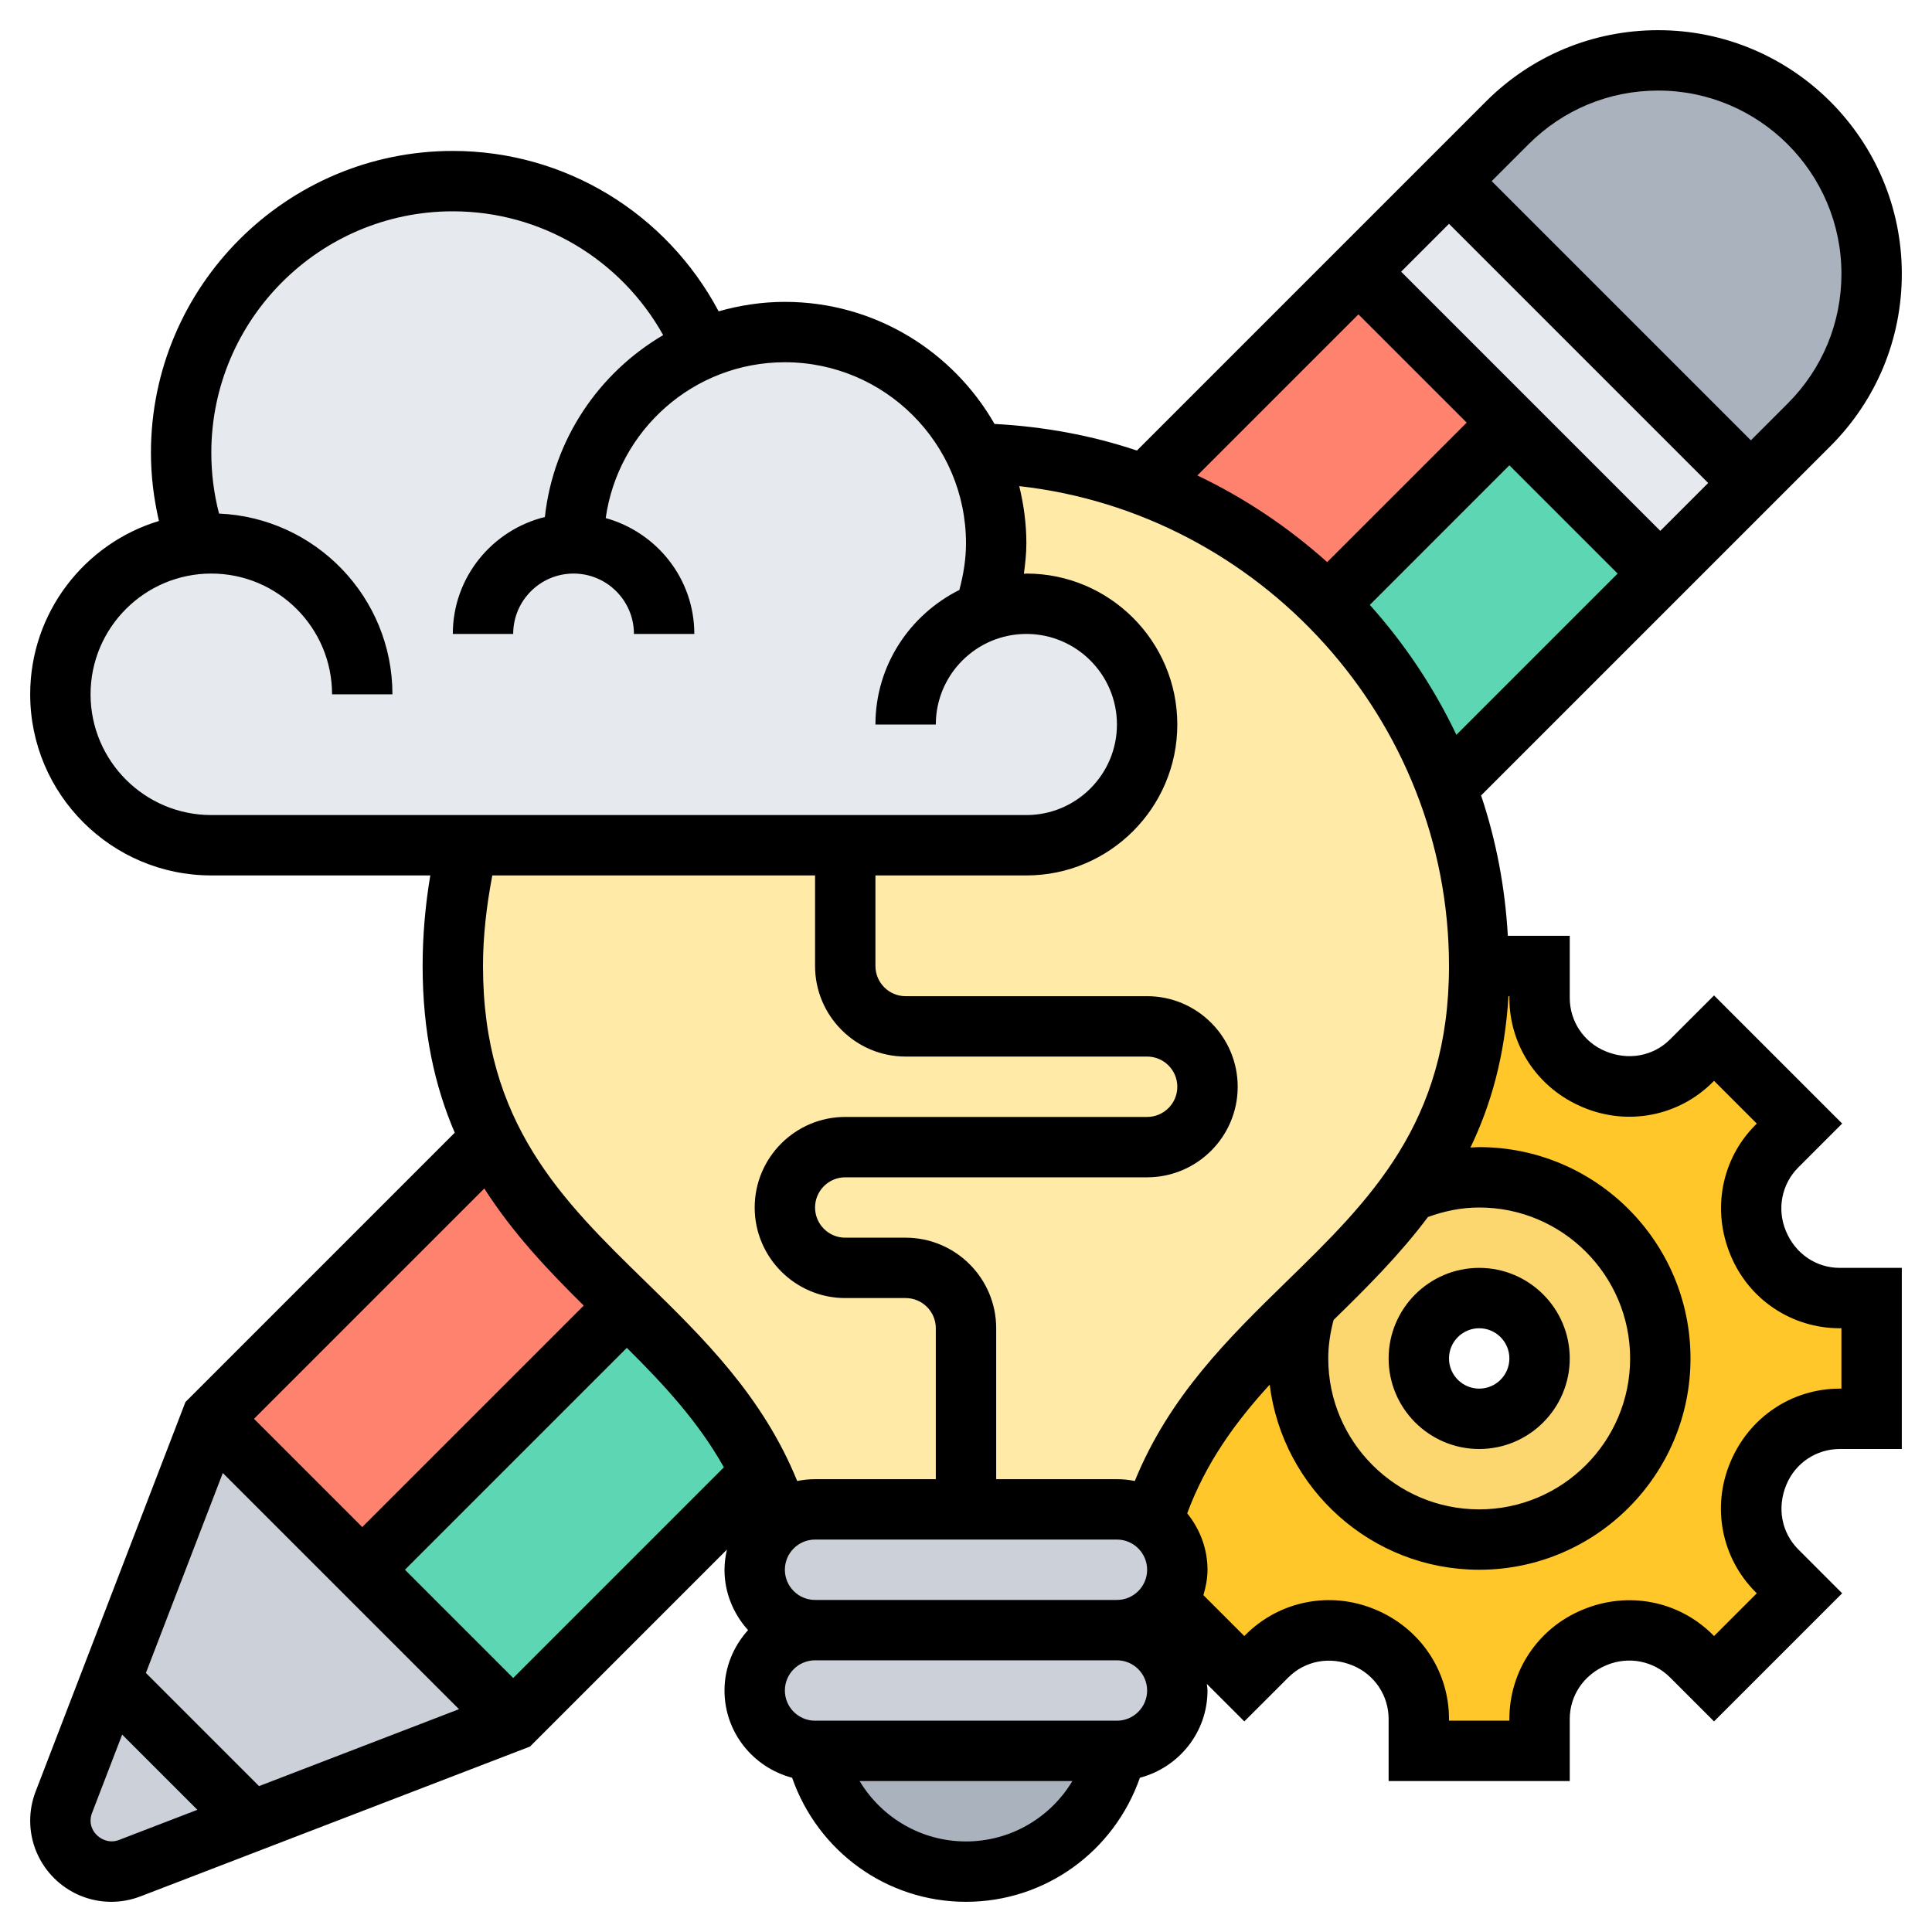
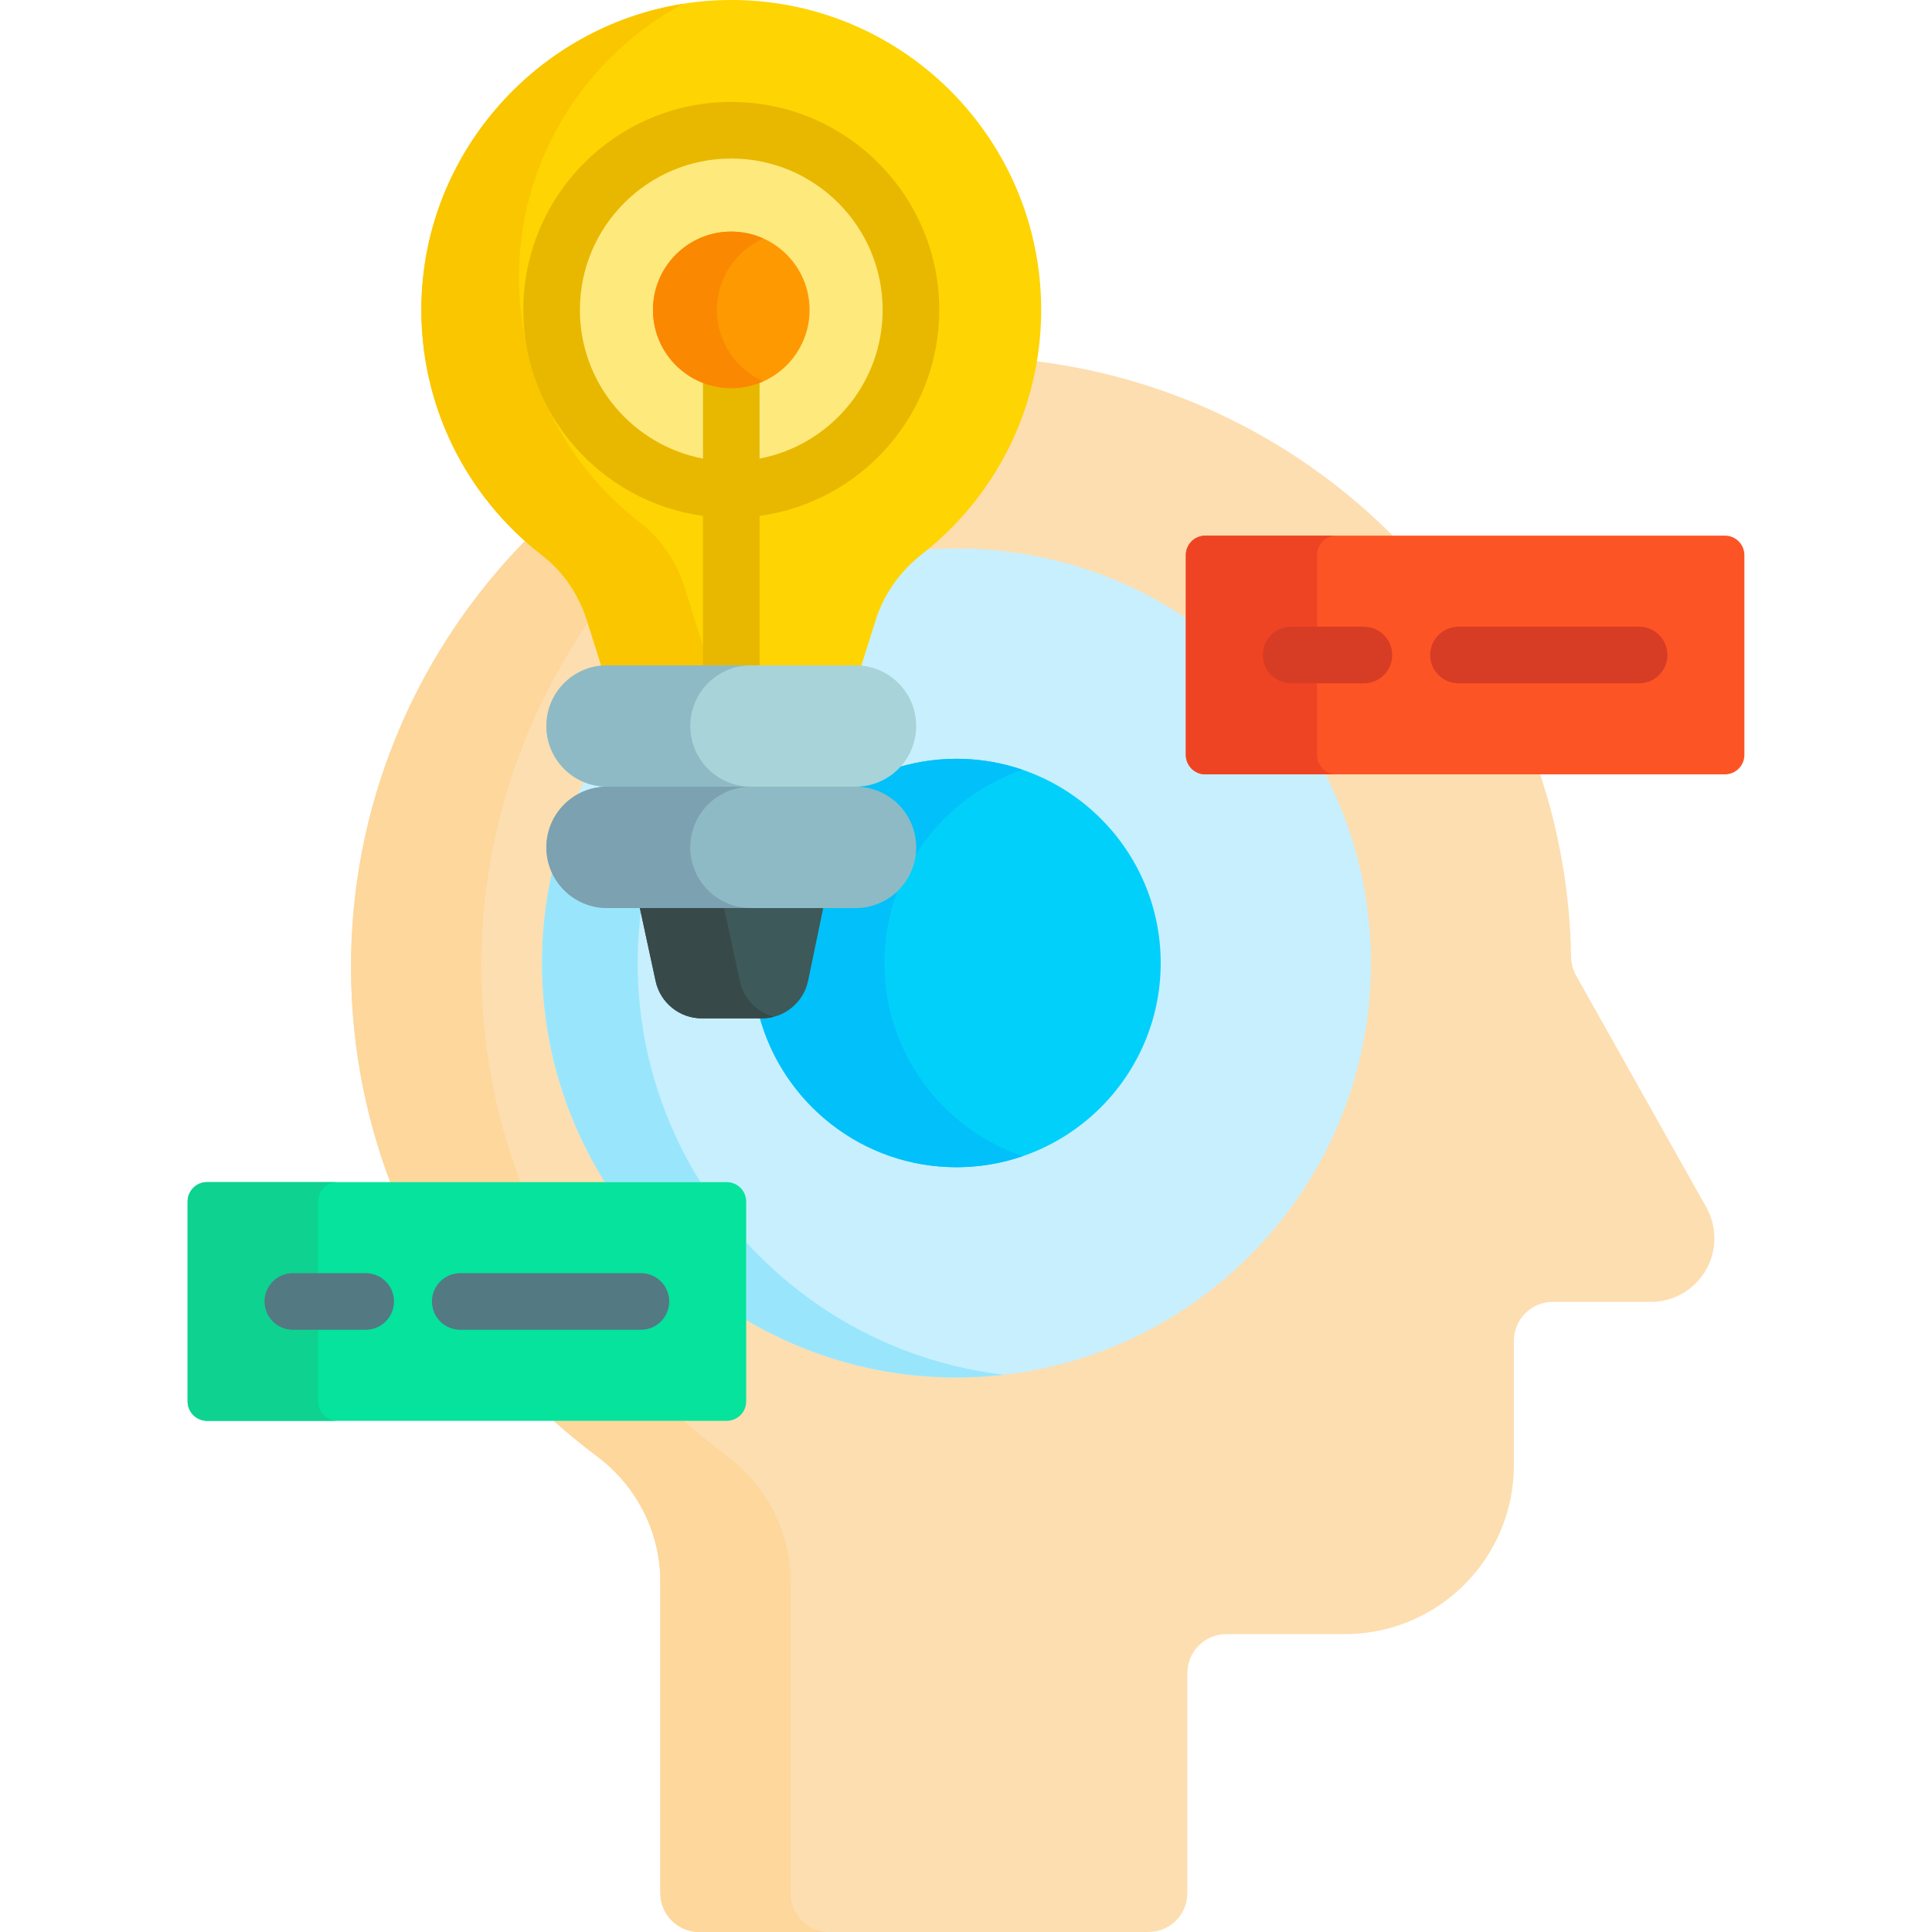
- <svg xmlns="http://www.w3.org/2000/svg" id="_x33_0" enable-background="new 0 0 64 64" height="512" viewBox="0 0 64 64" width="512">
+ <svg xmlns="http://www.w3.org/2000/svg" id="Capa_1" enable-background="new 0 0 512 512" height="512" viewBox="0 0 512 512" width="512">
  <g>
+     <path d="m417.671 258.505c-.849-1.511-1.287-3.213-1.315-4.946-.276-17.241-3.262-33.821-8.532-49.346h-88.409c-2.291 0-4.155-1.864-4.155-4.156v-52.946c0-2.292 1.864-4.156 4.155-4.156h50.667c-25.142-25.613-58.741-42.894-96.28-47.313-3.308 19.83-13.853 37.717-30.052 50.394-6.04 4.727-10.395 10.904-12.594 17.863l-4.227 13.374 1.231.118c7.771.741 13.633 7.193 13.633 15.008 0 8.316-6.766 15.082-15.081 15.082v2c8.315 0 15.081 6.766 15.081 15.082s-6.766 15.082-15.081 15.082h-9.359l-4.165 20.048c-1.105 5.322-5.854 9.185-11.289 9.185h-15.906c-5.393 0-10.133-3.826-11.271-9.097l-4.346-20.135h-9.501c-8.316 0-15.082-6.766-15.082-15.082s6.766-15.082 15.082-15.082v-2c-8.316 0-15.082-6.766-15.082-15.082 0-7.815 5.861-14.268 13.633-15.008l1.231-.118-4.164-13.177c-2.268-7.178-6.484-13.299-12.192-17.7-1.547-1.193-3.038-2.443-4.484-3.736-28.207 28.527-45.946 67.438-46.764 110.388-.412 21.614 3.433 42.277 10.73 61.225h88.801c2.291 0 4.155 1.864 4.155 4.156v52.945c0 2.292-1.864 4.156-4.155 4.156h-46.936c3.99 3.648 8.152 7.111 12.494 10.349 10.533 7.855 16.859 20.121 16.859 33.261v82.547c0 5.695 4.617 10.312 10.312 10.312h119.04c5.695 0 10.312-4.617 10.312-10.312v-58.316c0-5.695 4.617-10.312 10.312-10.312h31.425c24.739 0 44.794-20.055 44.794-44.794v-32.943c0-5.695 4.617-10.312 10.312-10.312h25.976c9.303 0 16.845-7.542 16.845-16.845 0-2.89-.743-5.731-2.159-8.251z" fill="#fddeb0" />
+     <g fill="#fdd79b">
+       <path d="m137.898 313.273c-7.05-18.675-10.757-38.99-10.352-60.225.62-32.557 10.967-62.792 28.22-87.945l-.223-.706c-2.145-6.79-6.211-12.861-11.85-17.209-1.575-1.214-3.098-2.49-4.58-3.813-27.798 28.46-45.247 67.082-46.059 109.673-.404 21.235 3.303 41.55 10.352 60.225z" />
+       <path d="m209.492 501.688v-82.547c0-13.14-6.325-25.405-16.858-33.261-3.946-2.942-7.747-6.066-11.403-9.349h-34.491c3.656 3.282 7.458 6.406 11.403 9.349 10.533 7.855 16.859 20.121 16.859 33.261v82.547c0 5.695 4.617 10.312 10.312 10.312h34.491c-5.696 0-10.313-4.617-10.313-10.312z" />
+     </g>
+     <g fill="#c8effe">
+       <path d="m319.415 204.212c-2.291 0-4.155-1.864-4.155-4.156v-35.632c-17.614-12.025-38.888-19.066-61.778-19.066-3.165 0-6.297.142-9.395.406-.113.089-.223.182-.336.271-6.04 4.727-10.395 10.904-12.594 17.863l-4.227 13.374 1.231.118c7.771.741 13.633 7.193 13.633 15.008 0 8.316-6.766 15.082-15.081 15.082v2c8.315 0 15.081 6.766 15.081 15.082s-6.766 15.082-15.081 15.082h-9.359l-4.165 20.048c-1.105 5.322-5.854 9.185-11.289 9.185h-15.906c-5.393 0-10.133-3.826-11.271-9.097l-4.346-20.135h-9.501c-6.562 0-12.142-4.219-14.212-10.081-1.976 8.23-3.03 16.815-3.03 25.643 0 21.727 6.342 42.001 17.27 59.068h31.679c2.291 0 4.155 1.864 4.155 4.156v30.799c16.571 10.038 35.993 15.822 56.742 15.822 60.569 0 109.846-49.277 109.846-109.846 0-18.395-4.552-35.745-12.578-50.993h-31.333z" />
+       <path d="m160.877 209.48v-2c-2.036 0-3.977-.411-5.751-1.145-.935 1.874-1.82 3.776-2.649 5.708 2.402-1.617 5.293-2.563 8.4-2.563z" />
+     </g>
+     <g fill="#99e6fc">
+       <path d="m169 255.205c0-4.54.281-9.015.819-13.412l-.248-1.15h-8.694c-6.487 0-12.063-3.849-14.605-9.381-1.721 7.71-2.636 15.721-2.636 23.943 0 21.306 6.104 41.21 16.646 58.068h25.363c-10.543-16.856-16.645-36.762-16.645-58.068z" />
+       <path d="m197.741 329.196v20.625c16.351 9.67 35.408 15.23 55.741 15.23 4.289 0 8.52-.256 12.682-.736-26.979-3.116-51.008-16.049-68.423-35.119z" />
+     </g>
+     <path d="m253.482 201.088c-5.919 0-11.614.969-16.949 2.733-2.303 1.982-5.202 3.286-8.394 3.587-.481.256-.953.524-1.425.793v1.279c8.315 0 15.081 6.766 15.081 15.082s-6.766 15.082-15.081 15.082h-9.359l-4.165 20.048c-1.105 5.322-5.854 9.185-11.289 9.185h-.783c6.072 23.243 27.246 40.447 52.365 40.447 29.84 0 54.117-24.277 54.117-54.117s-24.278-54.119-54.118-54.119z" fill="#01d0fb" />
+     <g fill="#01c0fa">
+       <path d="m234.366 255.205c0-6.698 1.225-13.113 3.46-19.037-2.888 2.766-6.798 4.475-11.113 4.475h-8.545l-4 19.251c-1.208 5.814-6.33 9.981-12.268 9.981h-.499c6.413 22.732 27.324 39.447 52.08 39.447 6.124 0 12.007-1.037 17.501-2.921-21.274-7.292-36.616-27.48-36.616-51.196z" />
+       <path d="m238.622 203.179c-2.942 3.248-7.18 5.301-11.908 5.301 8.882 0 16.082 7.2 16.082 16.082 0 .637-.047 1.261-.119 1.878 6.544-10.376 16.51-18.388 28.307-22.432-5.494-1.883-11.377-2.921-17.501-2.921-5.155.001-10.136.74-14.861 2.092z" />
+     </g>
    <g>
+       <path d="m192.568.009c-43.737.638-79.699 36.139-80.87 79.865-.734 27.408 11.97 51.875 31.994 67.314 5.639 4.348 9.704 10.419 11.85 17.209l4.102 12.982c.408-.033.816-.062 1.232-.062h65.837c.416 0 .824.029 1.232.062l4.165-13.18c2.187-6.922 6.54-12.902 12.257-17.376 19.206-15.03 31.555-38.417 31.555-64.696 0-45.766-37.434-82.788-83.354-82.118z" fill="#fed402" />
+       <path d="m155.542 164.397 4.102 12.982c.407-.033.816-.062 1.232-.062h27.376l-6.85-21.676c-2.146-6.79-6.211-12.861-11.85-17.209-20.024-15.44-32.728-39.907-31.994-67.314.81-30.241 18.266-56.539 43.422-70.1-38.333 6.091-68.217 39.062-69.283 78.856-.734 27.408 11.97 51.875 31.994 67.314 5.641 4.348 9.706 10.419 11.851 17.209z" fill="#fac600" />
      <g>
-         <path d="m55 19-7.07 7.07c-.84-2.26-2.14-4.29-3.8-5.98-.04-.04-.07-.07-.11-.11l5.98-5.98z" fill="#5cd6b3" />
+         <circle cx="193.795" cy="82.127" fill="#fee97d" r="47.616" />
      </g>
+       <path d="m193.795 27.011c-30.392 0-55.116 24.725-55.116 55.116 0 27.846 20.762 50.921 47.616 54.592v40.597h15v-40.597c26.854-3.672 47.616-26.746 47.616-54.592 0-30.391-24.724-55.116-55.116-55.116zm7.5 94.519v-21.139c-2.315.954-4.845 1.488-7.5 1.488s-5.185-.534-7.5-1.488v21.139c-18.546-3.523-32.616-19.846-32.616-39.403 0-22.12 17.996-40.116 40.116-40.116s40.116 17.996 40.116 40.116c0 19.556-14.07 35.879-32.616 39.403z" fill="#e8b800" />
+       <path d="m160.877 208.48v1h65.837v-1c8.882 0 16.082-7.2 16.082-16.082s-7.2-16.082-16.082-16.082h-65.837c-8.882 0-16.082 7.2-16.082 16.082 0 8.882 7.2 16.082 16.082 16.082z" fill="#a8d3d8" />
      <g>
-         <path d="m25.2 48.8-8.2 8.2-5-5 8.76-8.76c1.69 1.65 3.37 3.3 4.44 5.56z" fill="#5cd6b3" />
-       </g>
-       <g>
-         <path d="m20.76 43.24-8.76 8.76-5-5 9.27-9.27c.84 1.69 2.02 3.04 3.28 4.32.4.4.8.8 1.21 1.19z" fill="#ff826e" />
-       </g>
-       <g>
-         <path d="m50 14-5.98 5.98c-1.71-1.71-3.78-3.06-6.09-3.91l7.07-7.07z" fill="#ff826e" />
-       </g>
-       <g>
-         <path d="m62 9.07c0 1.88-.74 3.67-2.07 5l-1.93 1.93-10-10 1.93-1.93c1.33-1.33 3.12-2.07 5-2.07 1.95 0 3.72.79 5 2.07s2.07 3.05 2.07 5z" fill="#aab2bd" />
-       </g>
-       <g>
-         <path d="m17 57-12.71 4.89c-.19.07-.4.11-.6.11-.93 0-1.69-.76-1.69-1.69 0-.2.04-.41.11-.6l4.89-12.71 5 5z" fill="#ccd1d9" />
-       </g>
-       <g>
-         <path d="m58 16-3 3-5-5-5-5 3-3z" fill="#e6e9ed" />
-       </g>
-       <g>
-         <path d="m51 33.05c0 1.19.71 2.25 1.8 2.7.01 0 .03.01.04.01 1.09.46 2.35.22 3.19-.62l.75-.75 2.83 2.83-.75.75c-.84.84-1.08 2.1-.62 3.19 0 .01.01.03.01.04.45 1.09 1.51 1.8 2.7 1.8h1.05v4h-1.05c-1.19 0-2.25.71-2.7 1.8 0 .01-.01.03-.01.04-.46 1.09-.22 2.35.62 3.19l.75.75-2.83 2.83-.75-.75c-.84-.84-2.1-1.08-3.19-.62-.01 0-.03.01-.04.01-1.09.45-1.8 1.51-1.8 2.7v1.05h-4v-1.05c0-1.19-.71-2.25-1.8-2.7-.01 0-.03-.01-.04-.01-1.09-.46-2.35-.22-3.19.62l-.75.75-2.53-2.53c.2-.31.31-.68.31-1.08 0-.66-.33-1.26-.83-1.62.97-3.12 3.03-5.15 5.1-7.16-.17.57-.27 1.16-.27 1.78 0 3.31 2.69 6 6 6s6-2.69 6-6-2.69-6-6-6c-.82 0-1.6.17-2.31.46 1.35-1.89 2.31-4.2 2.31-7.46h2z" fill="#ffc729" />
-       </g>
-       <g>
-         <path d="m49 39c3.31 0 6 2.69 6 6s-2.69 6-6 6-6-2.69-6-6c0-.62.1-1.21.27-1.78v-.01c1.21-1.17 2.42-2.35 3.42-3.75.71-.29 1.49-.46 2.31-.46zm2 6c0-1.1-.9-2-2-2s-2 .9-2 2 .9 2 2 2 2-.9 2-2z" fill="#fcd770" />
-       </g>
-       <g>
-         <path d="m32 62c-2.35 0-4.4-1.6-4.97-3.88l-.03-.12h10l-.03.12c-.29 1.14-.94 2.11-1.82 2.8-.87.68-1.97 1.08-3.15 1.08z" fill="#aab2bd" />
-       </g>
-       <g>
-         <path d="m37 54c1.1 0 2 .9 2 2 0 .55-.22 1.05-.59 1.41-.36.37-.86.59-1.41.59h-10c-1.1 0-2-.9-2-2 0-.55.22-1.05.59-1.41.36-.37.86-.59 1.41-.59z" fill="#ccd1d9" />
-       </g>
-       <g>
-         <path d="m39 52c0 .4-.11.77-.31 1.08-.08.12-.18.23-.28.33-.36.37-.86.59-1.41.59h-10c-1.1 0-2-.9-2-2 0-.55.22-1.05.59-1.41.07-.08.15-.15.24-.21.33-.24.73-.38 1.17-.38h5 5c.44 0 .84.14 1.17.38.5.36.83.96.83 1.62z" fill="#ccd1d9" />
-       </g>
-       <g>
-         <path d="m47.93 26.07c-.84-2.26-2.14-4.29-3.8-5.98-.04-.04-.07-.07-.11-.11-1.71-1.71-3.78-3.06-6.09-3.91-1.75-.66-3.63-1.03-5.6-1.07h-.01c.44.91.68 1.92.68 3 0 .78-.13 1.54-.37 2.24v.01c.43-.16.89-.25 1.37-.25 2.21 0 4 1.79 4 4s-1.79 4-4 4h-6-12.53c-.31 1.28-.47 2.62-.47 4 0 2.34.49 4.18 1.27 5.73.84 1.69 2.02 3.04 3.28 4.32.4.4.8.8 1.21 1.19 1.69 1.65 3.37 3.3 4.44 5.56.25.49.46 1.02.63 1.58.33-.24.73-.38 1.17-.38h5 5c.44 0 .84.14 1.17.38.97-3.12 3.03-5.15 5.1-7.16v-.01c1.21-1.17 2.42-2.35 3.42-3.75 1.35-1.89 2.31-4.2 2.31-7.46 0-2.09-.38-4.09-1.07-5.93z" fill="#ffeaa7" />
-       </g>
-       <g>
-         <path d="m23.3 11.54c.83-.35 1.74-.54 2.7-.54 2.8 0 5.2 1.63 6.32 4 .44.91.68 1.92.68 3 0 .78-.13 1.54-.37 2.24v.01c.43-.16.89-.25 1.37-.25 2.21 0 4 1.79 4 4s-1.79 4-4 4h-6-12.53-8.47c-2.76 0-5-2.24-5-5 0-2.6 1.98-4.73 4.52-4.97v-.01c-.34-.94-.52-1.96-.52-3.02 0-4.97 4.03-9 9-9 3.73 0 6.93 2.27 8.29 5.5z" fill="#e6e9ed" />
+         <path d="m169.354 239.643 4.391 20.346c1.245 5.768 6.346 9.886 12.248 9.886h15.907c5.938 0 11.06-4.168 12.268-9.981l4.207-20.251z" fill="#3e5959" />
+         <path d="m196.068 259.989-4.391-20.346h-22.323l4.391 20.346c1.245 5.768 6.346 9.886 12.248 9.886h15.907c1.104 0 2.179-.145 3.206-.417-4.466-1.182-8.026-4.78-9.038-9.469z" fill="#384949" />
+         <g>
+           <path d="m182.932 192.398c0-8.882 7.2-16.082 16.082-16.082h-38.137c-8.882 0-16.082 7.2-16.082 16.082s7.2 16.082 16.082 16.082h38.137c-8.882 0-16.082-7.2-16.082-16.082z" fill="#8ebac5" />
+         </g>
+         <g>
+           <path d="m226.713 240.643h-65.837c-8.882 0-16.082-7.2-16.082-16.082 0-8.882 7.2-16.082 16.082-16.082h65.837c8.882 0 16.082 7.2 16.082 16.082 0 8.882-7.2 16.082-16.082 16.082z" fill="#8ebac5" />
+         </g>
+         <g>
+           <path d="m182.932 224.562c0-8.882 7.2-16.082 16.082-16.082h-38.137c-8.882 0-16.082 7.2-16.082 16.082 0 8.882 7.2 16.082 16.082 16.082h38.137c-8.882-.001-16.082-7.201-16.082-16.082z" fill="#7ca1b1" />
+         </g>
      </g>
    </g>
    <g>
-       <path d="m49 48c1.654 0 3-1.346 3-3s-1.346-3-3-3-3 1.346-3 3 1.346 3 3 3zm0-4c.551 0 1 .448 1 1s-.449 1-1 1-1-.448-1-1 .449-1 1-1z" />
-       <path d="m59.16 40.778c-.303-.726-.142-1.551.409-2.103l1.455-1.456-4.244-4.244-1.457 1.456c-.551.552-1.377.712-2.141.392-.718-.296-1.182-.99-1.182-1.768v-2.055h-2.051c-.091-1.613-.39-3.172-.886-4.649l11.572-11.572c1.525-1.525 2.365-3.552 2.365-5.708 0-4.45-3.621-8.071-8.071-8.071-2.156 0-4.183.84-5.707 2.364l-11.56 11.561c-1.495-.502-3.08-.794-4.717-.881-1.38-2.411-3.973-4.044-6.945-4.044-.761 0-1.495.114-2.194.313-1.726-3.245-5.079-5.313-8.806-5.313-5.514 0-10 4.486-10 10 0 .766.094 1.52.265 2.258-2.465.746-4.265 3.037-4.265 5.742 0 3.309 2.691 6 6 6h7.254c-.166.989-.254 1.993-.254 3 0 2.201.407 3.992 1.064 5.522l-8.921 8.922-4.964 12.906c-.119.308-.179.632-.179.963 0 1.482 1.206 2.687 2.687 2.687.331 0 .655-.061.964-.179l12.906-4.964 6.523-6.524c-.049.215-.08.437-.08.667 0 .771.301 1.468.78 2-.48.532-.78 1.229-.78 2 0 1.39.955 2.552 2.24 2.89.852 2.44 3.134 4.11 5.76 4.11s4.908-1.67 5.76-4.11c1.285-.338 2.24-1.5 2.24-2.89 0-.075-.017-.145-.022-.218l1.242 1.242 1.457-1.456c.551-.552 1.374-.713 2.14-.394.718.299 1.183.993 1.183 1.771v2.055h6v-2.055c0-.778.465-1.473 1.222-1.786.726-.302 1.551-.143 2.102.409l1.456 1.456 4.244-4.244-1.455-1.456c-.551-.552-.712-1.377-.393-2.141.297-.718.991-1.183 1.769-1.183h2.055v-6h-2.055c-.778 0-1.472-.465-1.785-1.222zm-14.984 2.948c1.091-1.065 2.184-2.153 3.127-3.411.544-.198 1.11-.315 1.697-.315 2.757 0 5 2.243 5 5s-2.243 5-5 5-5-2.243-5-5c0-.433.067-.859.176-1.274zm1.201-23.688 4.623-4.624 3.586 3.586-5.341 5.341c-.749-1.572-1.717-3.018-2.868-4.303zm1.037-11.038 1.586-1.586 8.586 8.586-1.586 1.586zm8.515-6c3.347 0 6.071 2.724 6.071 6.071 0 1.621-.631 3.146-1.778 4.293l-1.222 1.222-8.586-8.586 1.222-1.222c1.147-1.146 2.671-1.778 4.293-1.778zm-9.929 7.414 3.586 3.586-4.621 4.621c-1.284-1.152-2.729-2.121-4.301-2.871zm3 21.586c0 5.203-2.62 7.759-5.394 10.464-1.91 1.863-3.872 3.789-5.014 6.596-.191-.039-.389-.06-.592-.06h-4v-5c0-1.654-1.346-3-3-3h-2c-.551 0-1-.448-1-1s.449-1 1-1h10c1.654 0 3-1.346 3-3s-1.346-3-3-3h-8c-.551 0-1-.448-1-1v-3h5c2.757 0 5-2.243 5-5s-2.243-5-5-5c-.028 0-.054.008-.082.008.043-.334.082-.668.082-1.008 0-.654-.088-1.287-.236-1.896 7.972.888 14.236 7.73 14.236 15.896zm-22 20c0-.552.449-1 1-1h10c.551 0 1 .448 1 1s-.449 1-1 1h-10c-.551 0-1-.448-1-1zm-12.586 0 7.351-7.351c1.23 1.22 2.372 2.454 3.214 3.957l-6.979 6.98zm-10.414-29c0-2.206 1.794-4 4-4s4 1.794 4 4h2c0-3.222-2.555-5.852-5.744-5.987-.17-.654-.256-1.329-.256-2.013 0-4.411 3.589-8 8-8 2.925 0 5.565 1.59 6.969 4.101-2.132 1.251-3.638 3.454-3.919 6.025-1.746.43-3.05 1.997-3.05 3.874h2c0-1.103.897-2 2-2s2 .897 2 2h2c0-1.835-1.248-3.368-2.935-3.838.41-2.912 2.911-5.162 5.935-5.162 3.309 0 6 2.691 6 6 0 .526-.086 1.041-.22 1.543-1.64.821-2.78 2.501-2.78 4.457h2c0-1.654 1.346-3 3-3s3 1.346 3 3-1.346 3-3 3h-27c-2.206 0-4-1.794-4-4zm24 6v3c0 1.654 1.346 3 3 3h8c.551 0 1 .448 1 1s-.449 1-1 1h-10c-1.654 0-3 1.346-3 3s1.346 3 3 3h2c.551 0 1 .448 1 1v5h-4c-.203 0-.401.021-.592.06-1.142-2.807-3.104-4.733-5.014-6.596-2.774-2.705-5.394-5.261-5.394-10.464 0-1.011.121-2.013.308-3zm-7.663 14.249-7.337 7.337-3.586-3.586 7.63-7.63c.939 1.474 2.103 2.704 3.293 3.879zm-11.956 5.546 7.824 7.824-6.624 2.548-3.748-3.748zm-3.447 12.159c-.433.168-.934-.177-.934-.641 0-.085.016-.168.045-.246l1.002-2.606 2.491 2.491zm28.066.046c-1.477 0-2.794-.786-3.524-2h7.048c-.73 1.214-2.047 2-3.524 2zm5-4h-10c-.551 0-1-.448-1-1s.449-1 1-1h10c.551 0 1 .448 1 1s-.449 1-1 1zm24-11h-.055c-1.591 0-3.011.95-3.631 2.452-.616 1.477-.286 3.159.84 4.286l.042.042-1.416 1.416-.042-.042c-1.128-1.128-2.812-1.459-4.319-.827-1.469.608-2.419 2.027-2.419 3.618v.055h-2v-.055c0-1.591-.95-3.011-2.452-3.632-1.479-.617-3.161-.286-4.287.841l-.042.042-1.355-1.355c.08-.269.136-.547.136-.841 0-.71-.258-1.354-.672-1.869.622-1.679 1.597-3.022 2.732-4.262.43 3.45 3.375 6.131 6.94 6.131 3.86 0 7-3.141 7-7s-3.14-7-7-7c-.098 0-.193.01-.29.014.677-1.405 1.142-3.034 1.259-5.014h.031v.055c0 1.591.95 3.012 2.451 3.631 1.476.618 3.16.288 4.287-.84l.042-.042 1.416 1.416-.042.042c-1.126 1.127-1.456 2.81-.827 4.318.607 1.47 2.027 2.42 3.618 2.42h.055z" />
+       <g>
+         <path d="m192.585 376.531h-137.711c-2.848 0-5.156-2.308-5.156-5.156v-52.945c0-2.848 2.308-5.156 5.156-5.156h137.711c2.848 0 5.156 2.308 5.156 5.156v52.946c0 2.847-2.309 5.155-5.156 5.155z" fill="#05e39c" />
+       </g>
+       <g>
+         <path d="m84.283 371.375v-52.945c0-2.848 2.308-5.156 5.156-5.156h-34.565c-2.848 0-5.156 2.308-5.156 5.156v52.946c0 2.848 2.308 5.156 5.156 5.156h34.565c-2.848-.001-5.156-2.309-5.156-5.157z" fill="#0ed290" />
+       </g>
+       <g>
+         <g>
+           <path d="m96.913 352.402h-19.307c-4.143 0-7.5-3.358-7.5-7.5s3.357-7.5 7.5-7.5h19.307c4.143 0 7.5 3.358 7.5 7.5s-3.357 7.5-7.5 7.5z" fill="#537983" />
+         </g>
+         <g>
+           <path d="m169.853 352.402h-47.881c-4.143 0-7.5-3.358-7.5-7.5s3.357-7.5 7.5-7.5h47.881c4.143 0 7.5 3.358 7.5 7.5s-3.358 7.5-7.5 7.5z" fill="#537983" />
+         </g>
+       </g>
    </g>
+     <g>
+       <g>
+         <path d="m457.126 205.212h-137.711c-2.848 0-5.156-2.308-5.156-5.156v-52.946c0-2.848 2.308-5.156 5.156-5.156h137.711c2.848 0 5.156 2.308 5.156 5.156v52.946c0 2.848-2.308 5.156-5.156 5.156z" fill="#fd5426" />
+       </g>
+       <g>
+         <path d="m349.039 200.056v-52.945c0-2.848 2.308-5.156 5.156-5.156h-34.78c-2.848 0-5.156 2.308-5.156 5.156v52.945c0 2.848 2.308 5.156 5.156 5.156h34.78c-2.847 0-5.156-2.308-5.156-5.156z" fill="#ef4424" />
+       </g>
+       <g>
+         <g>
+           <path d="m361.455 181.083h-19.308c-4.143 0-7.5-3.358-7.5-7.5s3.357-7.5 7.5-7.5h19.308c4.143 0 7.5 3.358 7.5 7.5s-3.357 7.5-7.5 7.5z" fill="#d73d24" />
+         </g>
+         <g>
+           <path d="m434.394 181.083h-47.881c-4.143 0-7.5-3.358-7.5-7.5s3.357-7.5 7.5-7.5h47.881c4.143 0 7.5 3.358 7.5 7.5s-3.358 7.5-7.5 7.5z" fill="#d73d24" />
+         </g>
+       </g>
+     </g>
+     <g>
+       <circle cx="193.795" cy="82.127" fill="#fe9901" r="20.752" />
+     </g>
+     <path d="m190 82.127c0-8.437 5.044-15.684 12.273-18.928-2.591-1.162-5.455-1.824-8.478-1.824-11.461 0-20.752 9.291-20.752 20.752s9.291 20.752 20.752 20.752c3.023 0 5.887-.661 8.478-1.824-7.229-3.244-12.273-10.491-12.273-18.928z" fill="#fb8801" />
  </g>
</svg>
